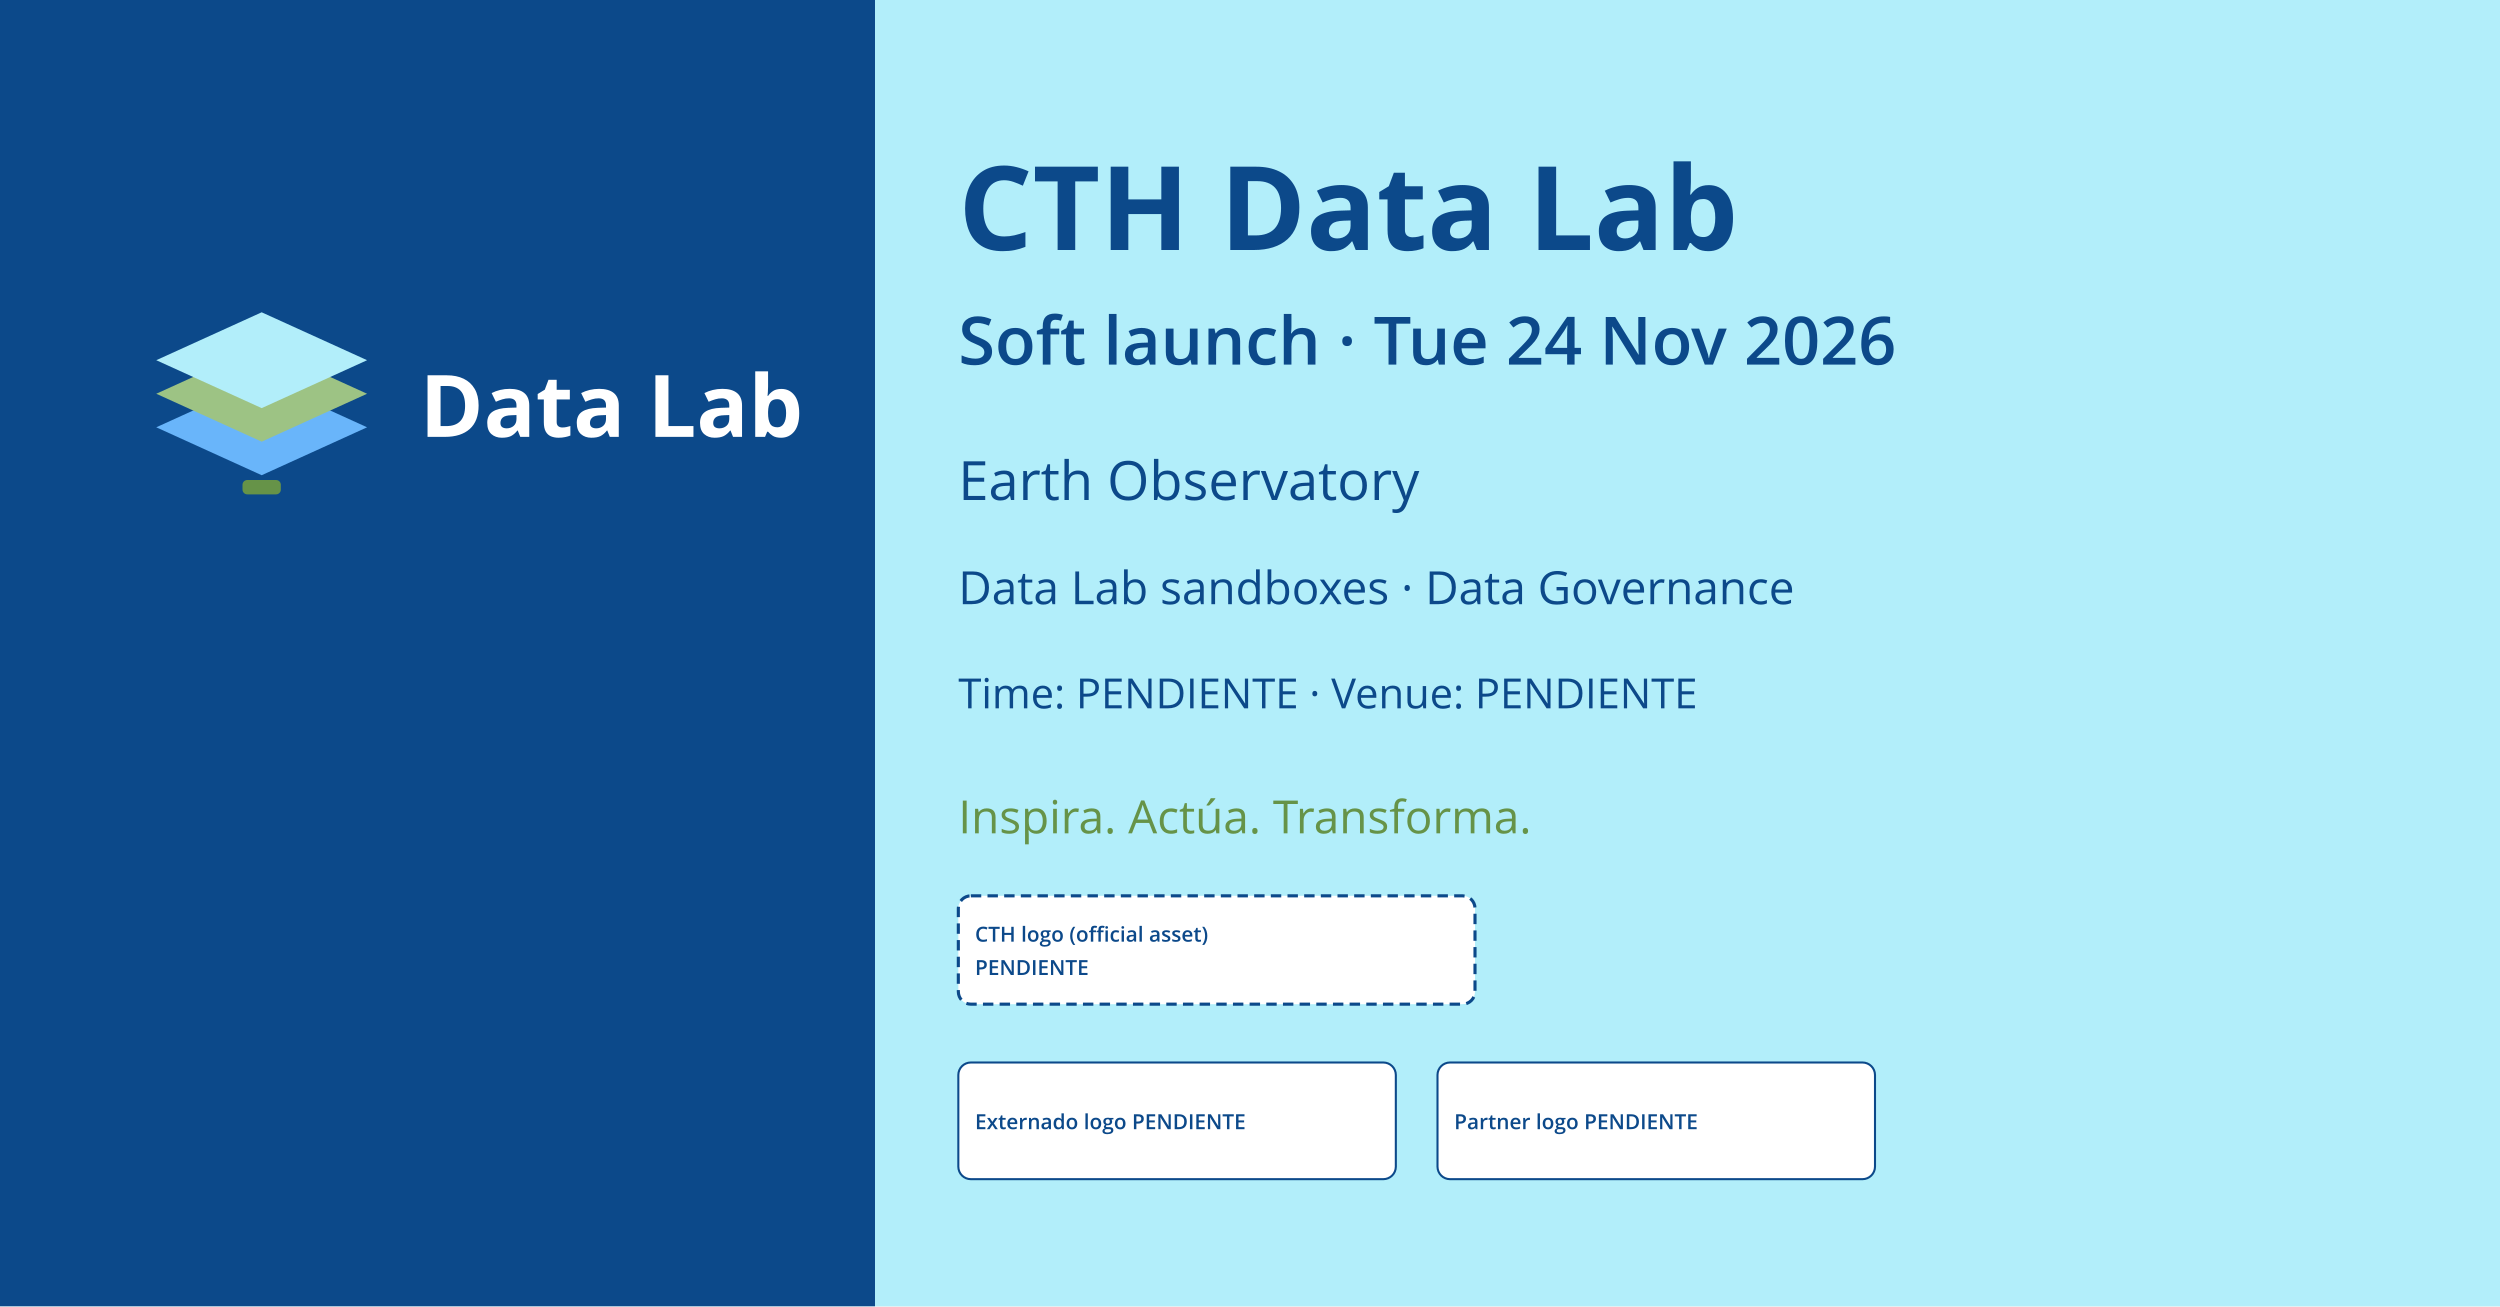
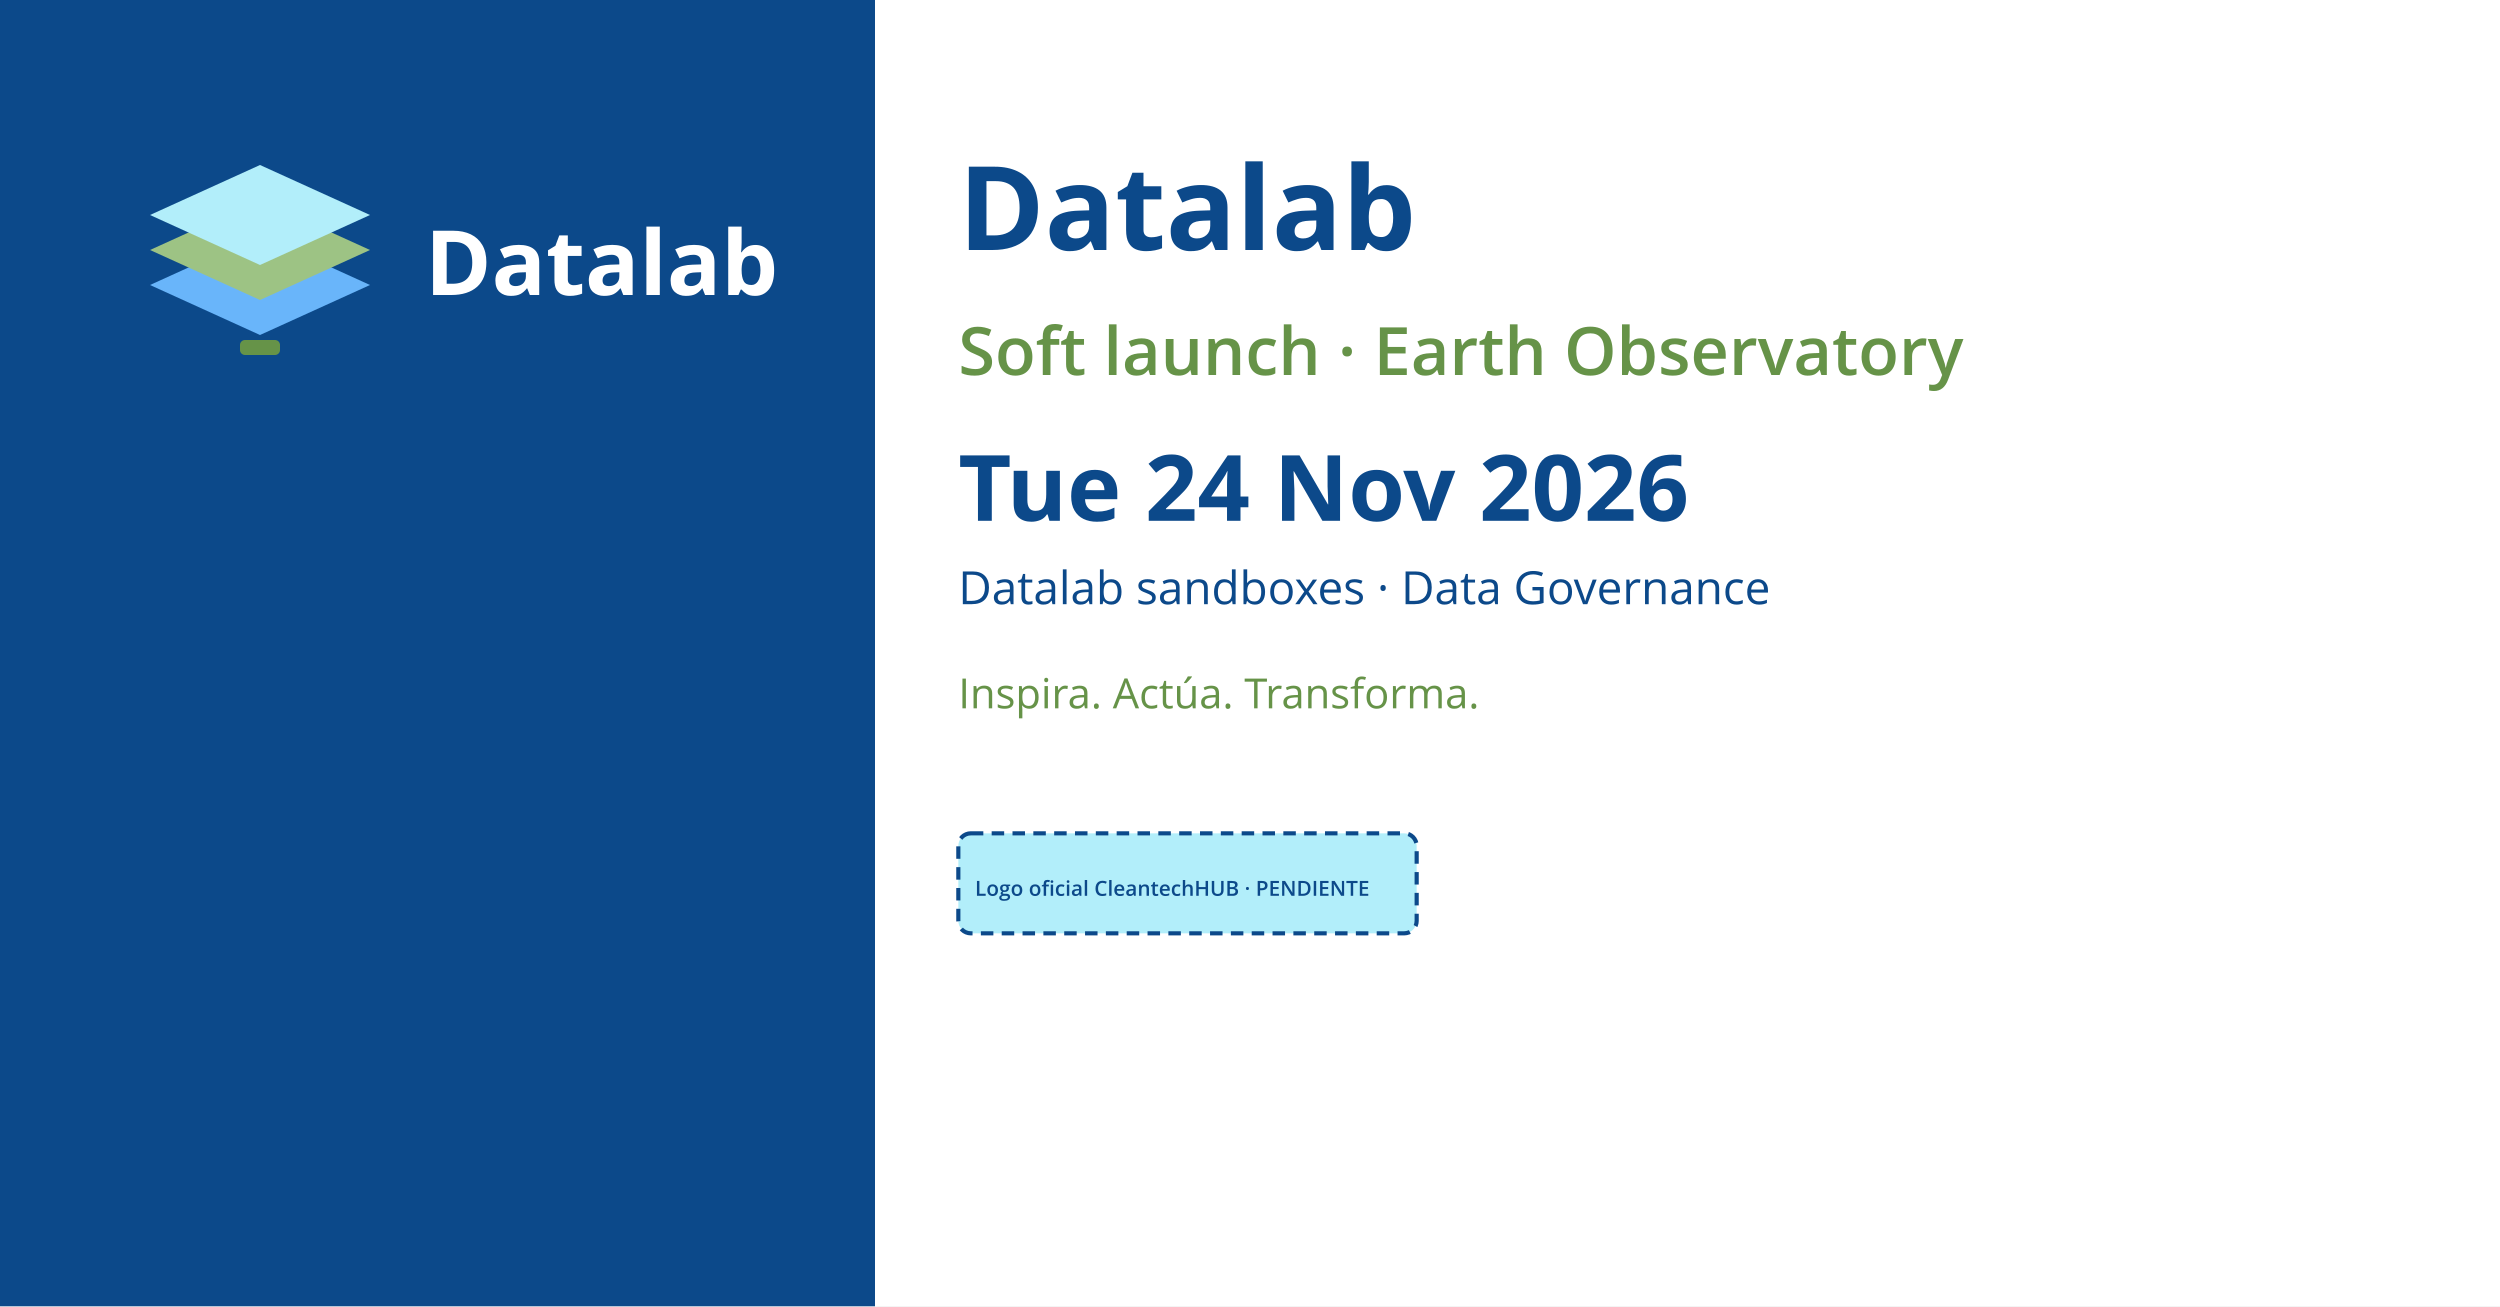
- <svg xmlns="http://www.w3.org/2000/svg" viewBox="0 0 1200 627" width="1200" height="627" role="img" aria-label="CTH Data Lab soft launch social landscape">
-   <defs>
-     <style>
-       .head { font-family: 'Titillium Web', sans-serif; font-weight: 700; fill: #0C498A; }
-       .sub { font-family: 'Open Sans', sans-serif; font-weight: 600; fill: #0C498A; }
-       .body { font-family: 'Open Sans', sans-serif; font-weight: 400; fill: #0C498A; }
-       .tag { font-family: 'Open Sans', sans-serif; font-weight: 400; fill: #669348; }
-       .slot { font-family: 'Open Sans', sans-serif; font-weight: 600; font-size: 10px; fill: #0C498A; }
-       .ph { font-family: 'Open Sans', sans-serif; font-weight: 600; font-size: 10px; fill: #0C498A; }
-       .side-wm { font-family: 'Titillium Web', sans-serif; font-weight: 700; font-size: 36px; fill: #FFFFFF; }
-     </style>
-   </defs>
-   <rect width="1200" height="627" fill="#B2EEFA" />
-   <rect x="0" y="0" width="420" height="627" fill="#0C498A" />
-   <g transform="translate(52, 120) scale(1.15)">
+ <svg xmlns="http://www.w3.org/2000/svg" viewBox="0 0 1200 627" width="1200" height="627" role="img" aria-label="Datalab soft launch social landscape">
+   <rect width="420" height="627" fill="#0C498A" />
+   <g transform="translate(48, 48) scale(1.2)">
    <g transform="translate(12, 22)">
      <path d="M8 52 L52 72 L96 52 L52 32 Z" fill="#69B5FA" />
      <path d="M8 38 L52 58 L96 38 L52 18 Z" fill="#9DC384" />
      <path d="M8 24 L52 44 L96 24 L52 4 Z" fill="#B2EEFA" />
      <rect x="44" y="74" width="16" height="6" rx="2" fill="#669348" />
    </g>
-     <text font-family="Titillium Web, sans-serif" font-weight="700" font-size="36" fill="#FFFFFF" x="130" y="78">Data Lab</text>
+     <text font-family="Titillium Web, sans-serif" font-weight="700" font-size="36" fill="#FFFFFF" x="130" y="78">Datalab</text>
  </g>
-   <text class="head" font-size="56" x="460" y="120">CTH Data Lab</text>
-   <text class="sub" font-size="32" x="460" y="175">Soft launch · Tue 24 Nov 2026</text>
-   <text class="body" font-size="26" x="460" y="240">Earth Observatory</text>
-   <text class="body" font-size="22" x="460" y="290">Data Lab sandboxes · Data Governance</text>
-   <text class="body" font-size="20" x="460" y="340">Time: PENDIENTE · Venue: PENDIENTE</text>
-   <text class="tag" font-size="22" x="460" y="400">Inspira. Actúa. Transforma.</text>
-   <rect x="460" y="430" width="248" height="52" rx="6" fill="#FFFFFF" stroke="#0C498A" stroke-width="1.5" stroke-dasharray="5 3" />
-   <text class="ph" x="468" y="452">CTH logo (official asset)</text>
-   <text class="ph" x="468" y="468">PENDIENTE</text>
-   <rect x="460" y="510" width="210" height="56" rx="6" fill="#FFFFFF" stroke="#0C498A" stroke-width="1" />
-   <text class="slot" x="468" y="542">Externado logo PENDIENTE</text>
-   <rect x="690" y="510" width="210" height="56" rx="6" fill="#FFFFFF" stroke="#0C498A" stroke-width="1" />
-   <text class="slot" x="698" y="542">Partner logo PENDIENTE</text>
+   <rect x="420" width="780" height="627" fill="#FFFFFF" />
+   <text font-family="Titillium Web, sans-serif" font-weight="700" font-size="56" fill="#0C498A" x="460" y="120">Datalab</text>
+   <text font-family="Open Sans, sans-serif" font-weight="600" font-size="32" fill="#669348" x="460" y="180">Soft launch · Earth Observatory</text>
+   <text font-family="Titillium Web, sans-serif" font-weight="700" font-size="44" fill="#0C498A" x="460" y="250">Tue 24 Nov 2026</text>
+   <text font-family="Open Sans, sans-serif" font-weight="400" font-size="22" fill="#0C498A" x="460" y="290">Datalab sandboxes · Data Governance</text>
+   <text font-family="Open Sans, sans-serif" font-weight="400" font-size="20" fill="#669348" x="460" y="340">Inspira. Actúa. Transforma.</text>
+   <rect x="460" y="400" width="220" height="48" rx="6" fill="#B2EEFA" stroke="#0C498A" stroke-width="2" stroke-dasharray="6 4" />
+   <text font-family="Open Sans, sans-serif" font-weight="600" font-size="10" fill="#0C498A" x="468" y="430">Logo oficial CleantechHUB · PENDIENTE</text>
</svg>
